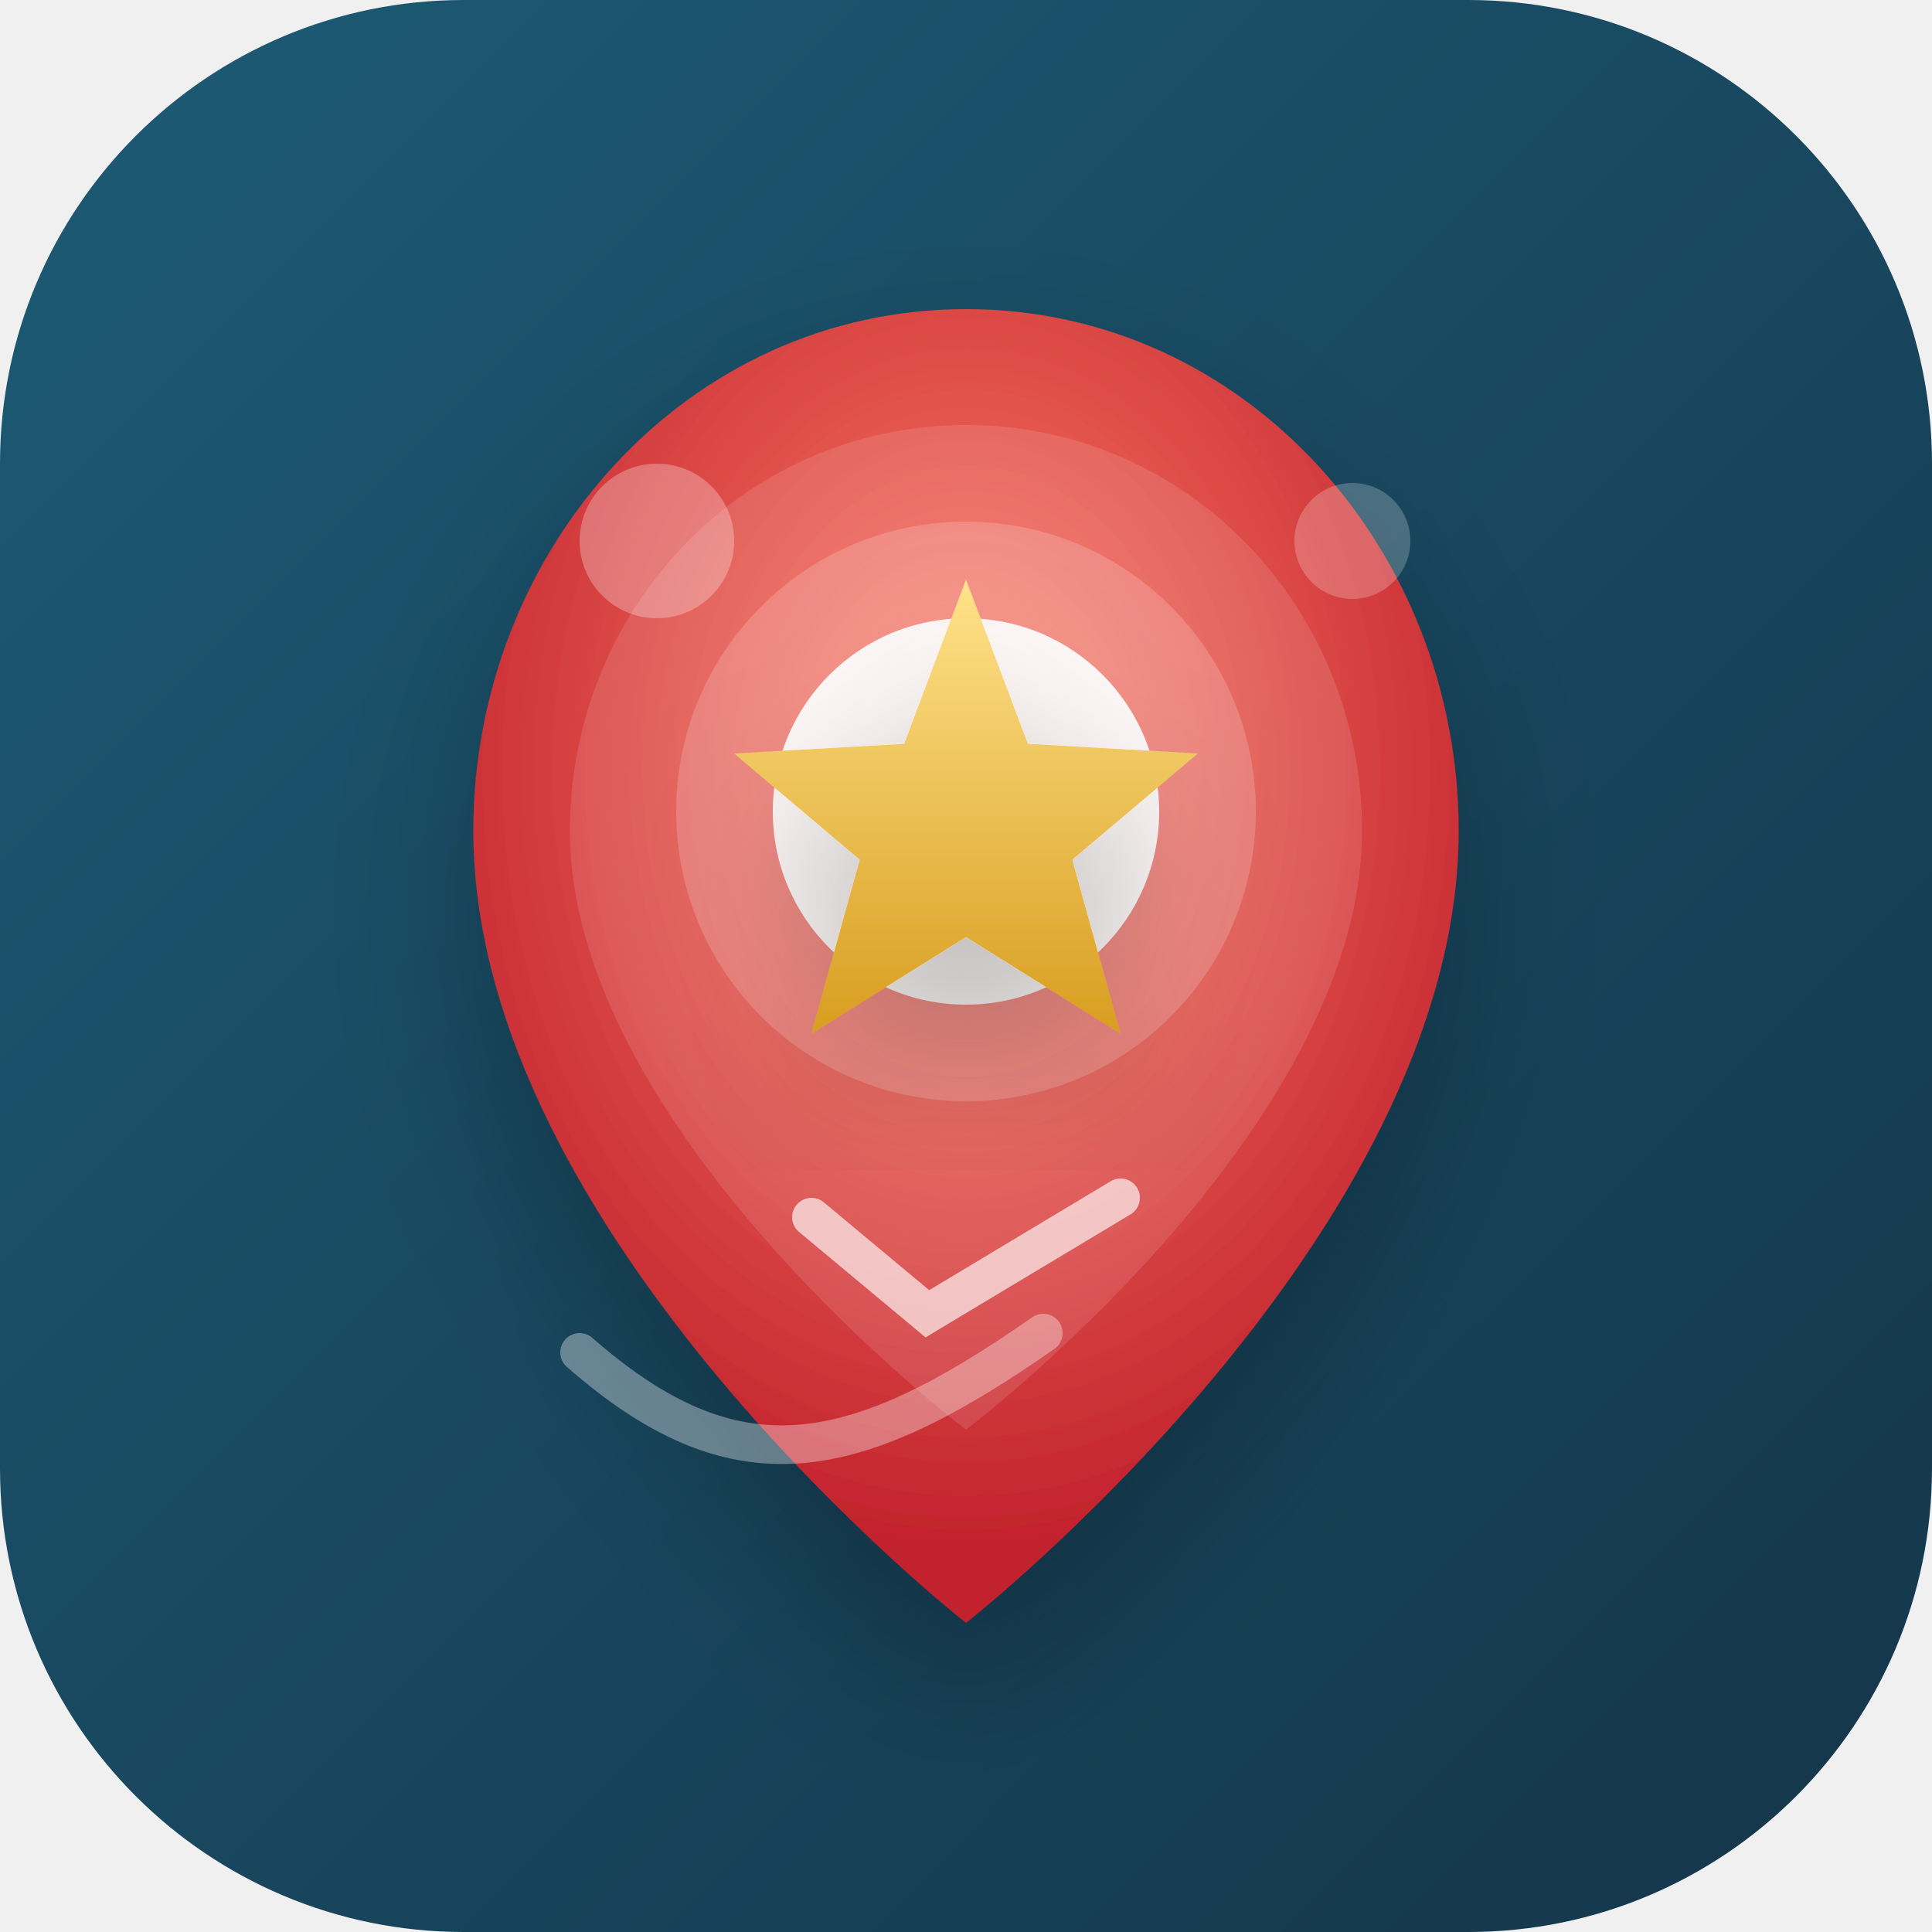
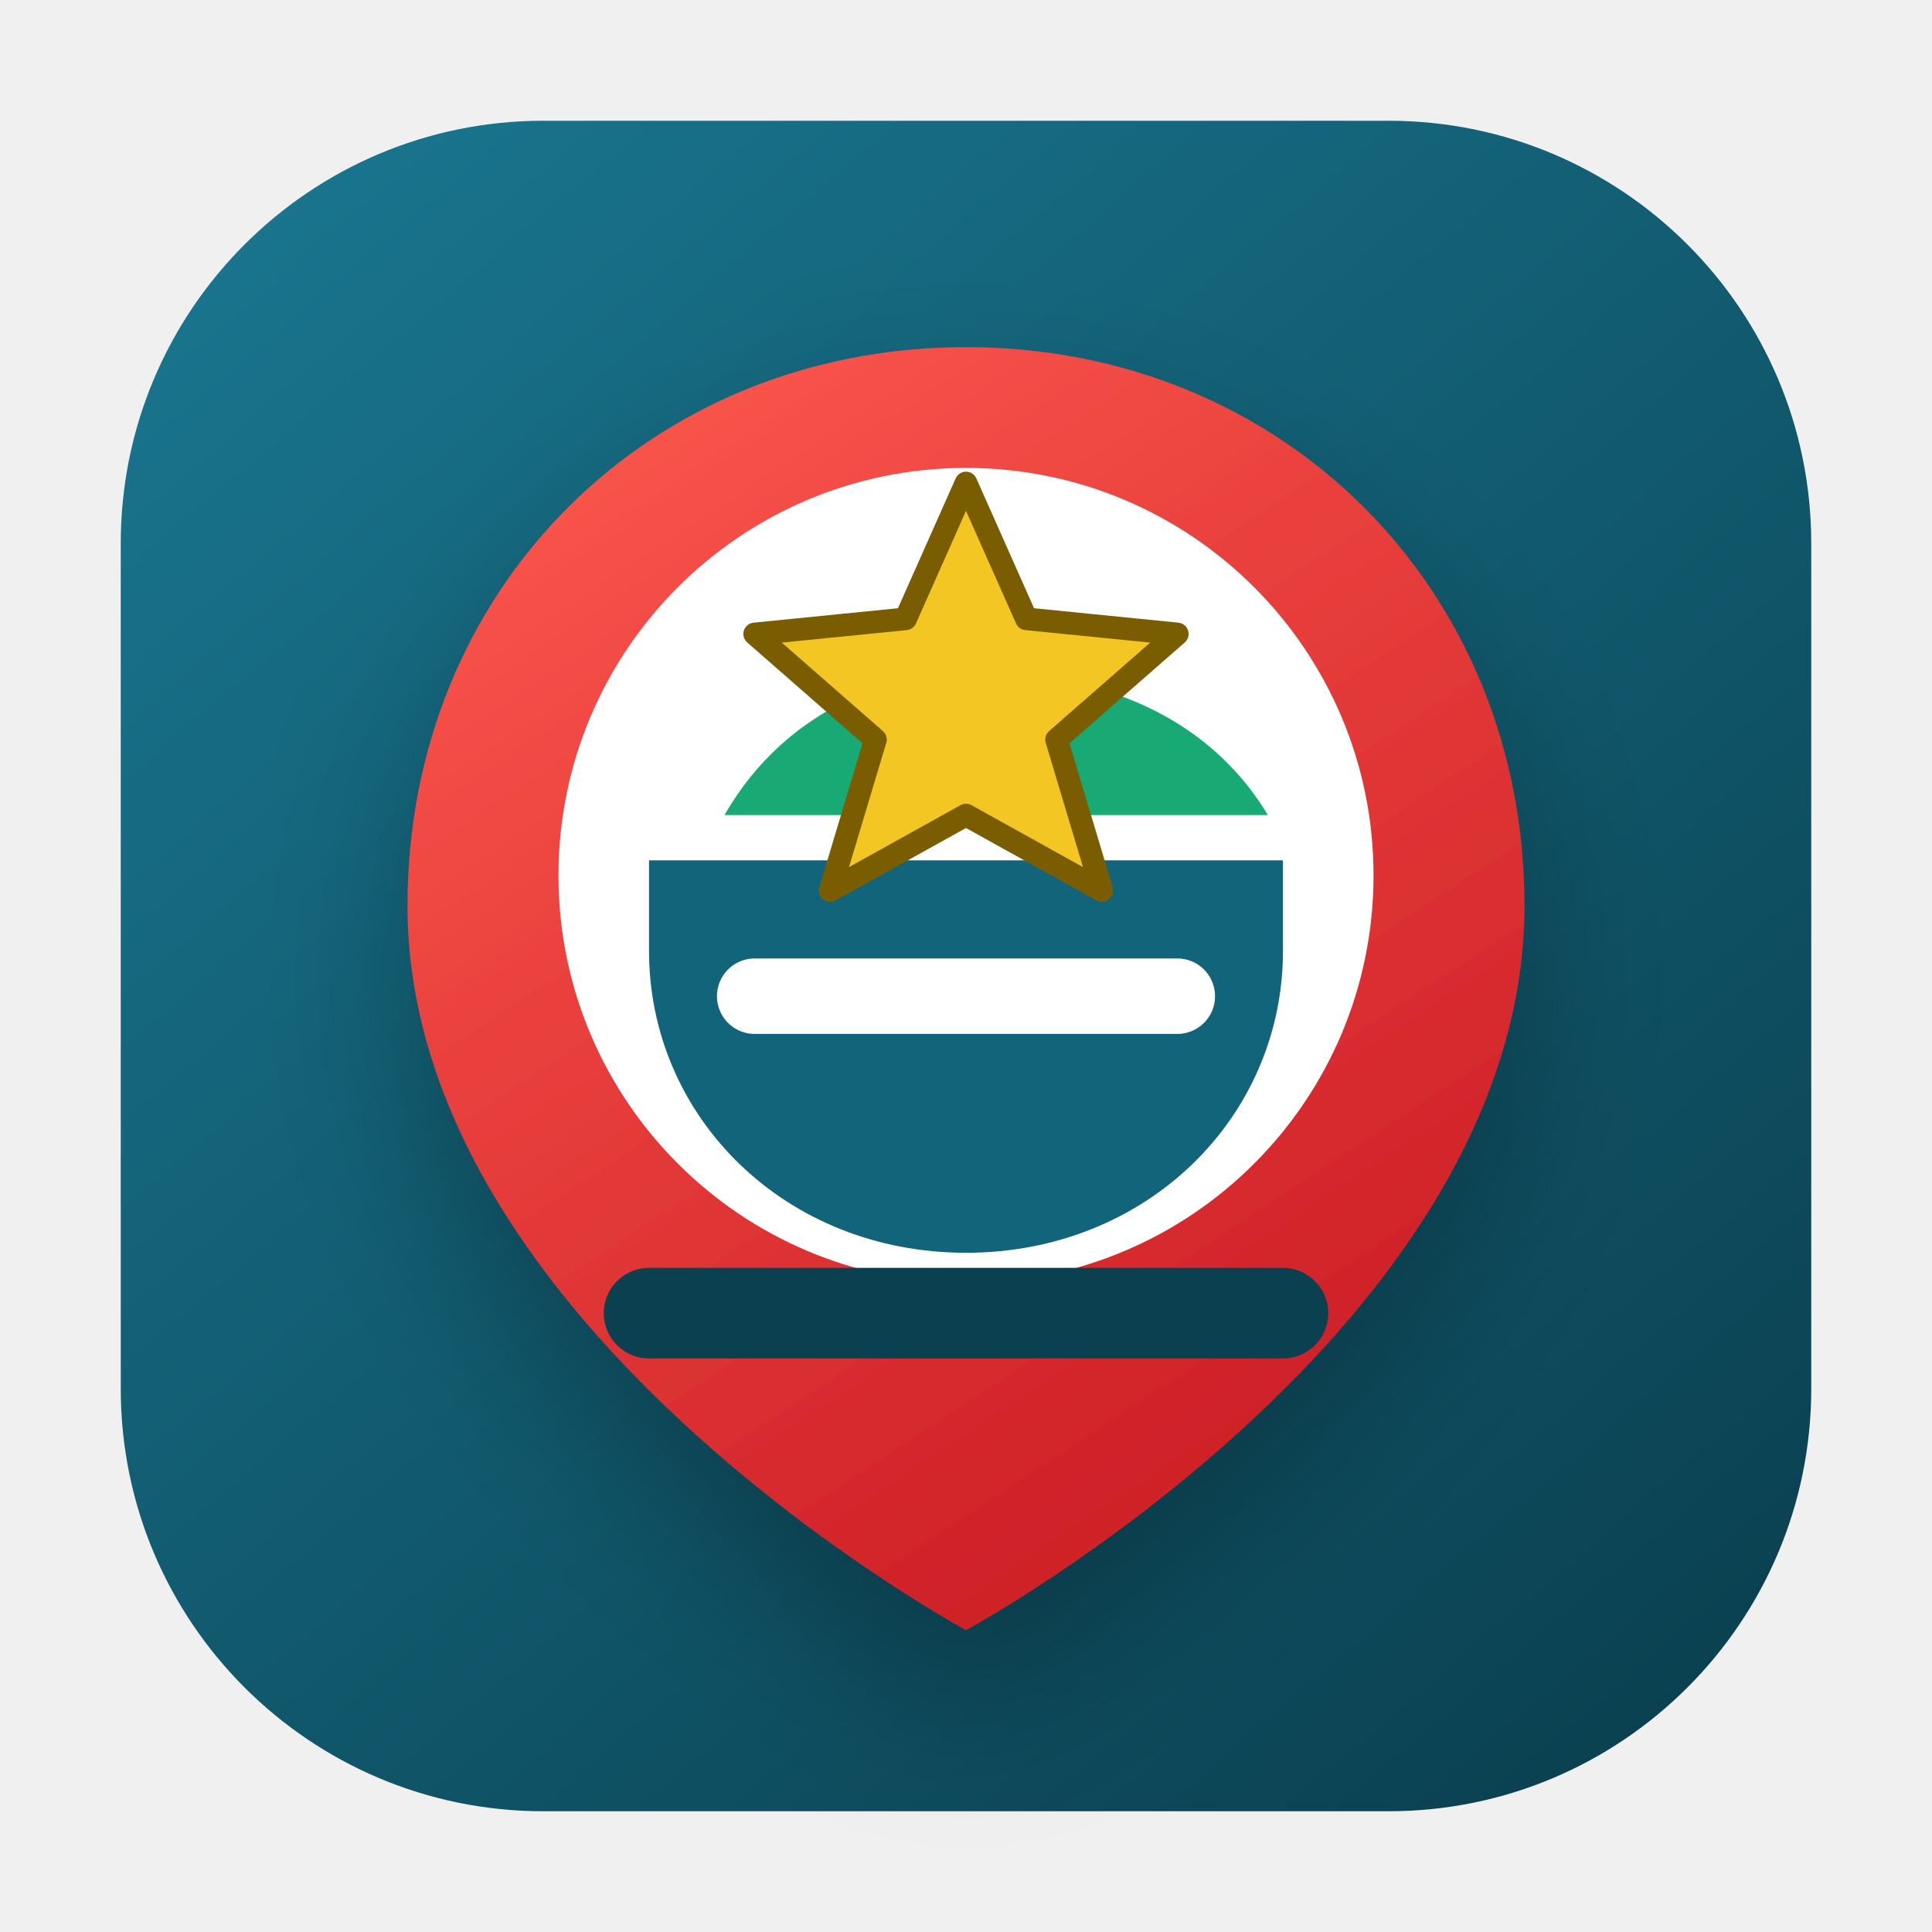
- <svg xmlns="http://www.w3.org/2000/svg" viewBox="0 0 100 100" width="100" height="100">
+ <svg xmlns="http://www.w3.org/2000/svg" viewBox="0 0 128 128" role="img" aria-labelledby="title desc">
  <defs>
-     <linearGradient id="bgGrad" x1="0" y1="0" x2="1" y2="1">
-       <stop offset="0%" stop-color="#1d5b75" />
-       <stop offset="100%" stop-color="#14354a" />
+     <linearGradient id="bg" x1="18" y1="10" x2="110" y2="118" gradientUnits="userSpaceOnUse">
+       <stop offset="0" stop-color="#19758e" />
+       <stop offset="1" stop-color="#0a4050" />
    </linearGradient>
-     <radialGradient id="shapeGrad" cx="50%" cy="35%" r="60%">
-       <stop offset="0%" stop-color="#ff7f68" />
-       <stop offset="100%" stop-color="#c2222d" />
-     </radialGradient>
-     <linearGradient id="starGrad" x1="0" y1="0" x2="0" y2="1">
-       <stop offset="0%" stop-color="#ffe28a" />
-       <stop offset="100%" stop-color="#d89e20" />
+     <linearGradient id="pin" x1="36" y1="20" x2="92" y2="105" gradientUnits="userSpaceOnUse">
+       <stop offset="0" stop-color="#ff5a4f" />
+       <stop offset="1" stop-color="#c71822" />
    </linearGradient>
-     <filter id="shadow" x="-30%" y="-30%" width="160%" height="160%">
-       <feDropShadow dx="0" dy="4" stdDeviation="4" flood-color="#000000" flood-opacity="0.25" />
+     <filter id="shadow" x="-30%" y="-30%" width="160%" height="170%">
+       <feDropShadow dx="0" dy="5" stdDeviation="5" flood-color="#000" flood-opacity=".25" />
    </filter>
  </defs>
-   <rect width="100" height="100" rx="24" fill="url(#bgGrad)" />
-   <path d="M50 16 C35.5 16 24.5 28.5 24.5 43 C24.5 64 50 84 50 84 C50 84 75.5 64 75.5 43 C75.5 28.5 64.5 16 50 16 Z" fill="url(#shapeGrad)" filter="url(#shadow)" />
-   <path d="M50 22 C38.5 22 29.5 31.5 29.5 43 C29.5 58.5 50 74 50 74 C50 74 70.5 58.5 70.5 43 C70.5 31.5 61.5 22 50 22 Z" fill="rgba(255,255,255,0.12)" />
-   <circle cx="50" cy="42" r="15" fill="rgba(255,255,255,0.18)" />
-   <circle cx="50" cy="42" r="10" fill="#ffffff" opacity="0.94" />
-   <polygon points="50,30 53.2,38.5 62,39 55.5,44.5 58,53.5 50,48.5 42,53.5 44.5,44.5 38,39 46.8,38.5" fill="url(#starGrad)" filter="url(#shadow)" />
-   <circle cx="34" cy="28" r="4" fill="rgba(255,255,255,0.28)" />
-   <circle cx="70" cy="28" r="3" fill="rgba(255,255,255,0.22)" />
-   <path d="M30 70 C38 77 44 76 54 69" stroke="rgba(255,255,255,0.35)" stroke-width="2" fill="none" stroke-linecap="round" />
-   <path d="M42 63 L48 68 L58 62" stroke="rgba(255,255,255,0.65)" stroke-width="2" fill="none" stroke-linecap="round" />
+   <rect x="8" y="8" width="112" height="112" rx="28" fill="url(#bg)" />
+   <path d="M64 23c-21 0-37 16-37 37 0 28 37 48 37 48s37-20 37-48c0-21-16-37-37-37z" fill="url(#pin)" filter="url(#shadow)" />
+   <circle cx="64" cy="58" r="27" fill="#fff" />
+   <path d="M43 57h42v6c0 11-9 20-21 20S43 74 43 63v-6z" fill="#12647b" />
+   <path d="M48 54c4-7 12-11 22-9 6 1 11 4 14 9H48z" fill="#19a974" />
+   <path d="M50 66h28" stroke="#fff" stroke-width="5" stroke-linecap="round" />
+   <path d="M43 87h42" stroke="#0a4050" stroke-width="6" stroke-linecap="round" />
+   <path d="M64 32l4 9 10 1-8 7 3 10-9-5-9 5 3-10-8-7 10-1 4-9z" fill="#f3c623" stroke="#7a5d00" stroke-width="1.5" stroke-linejoin="round" />
</svg>
